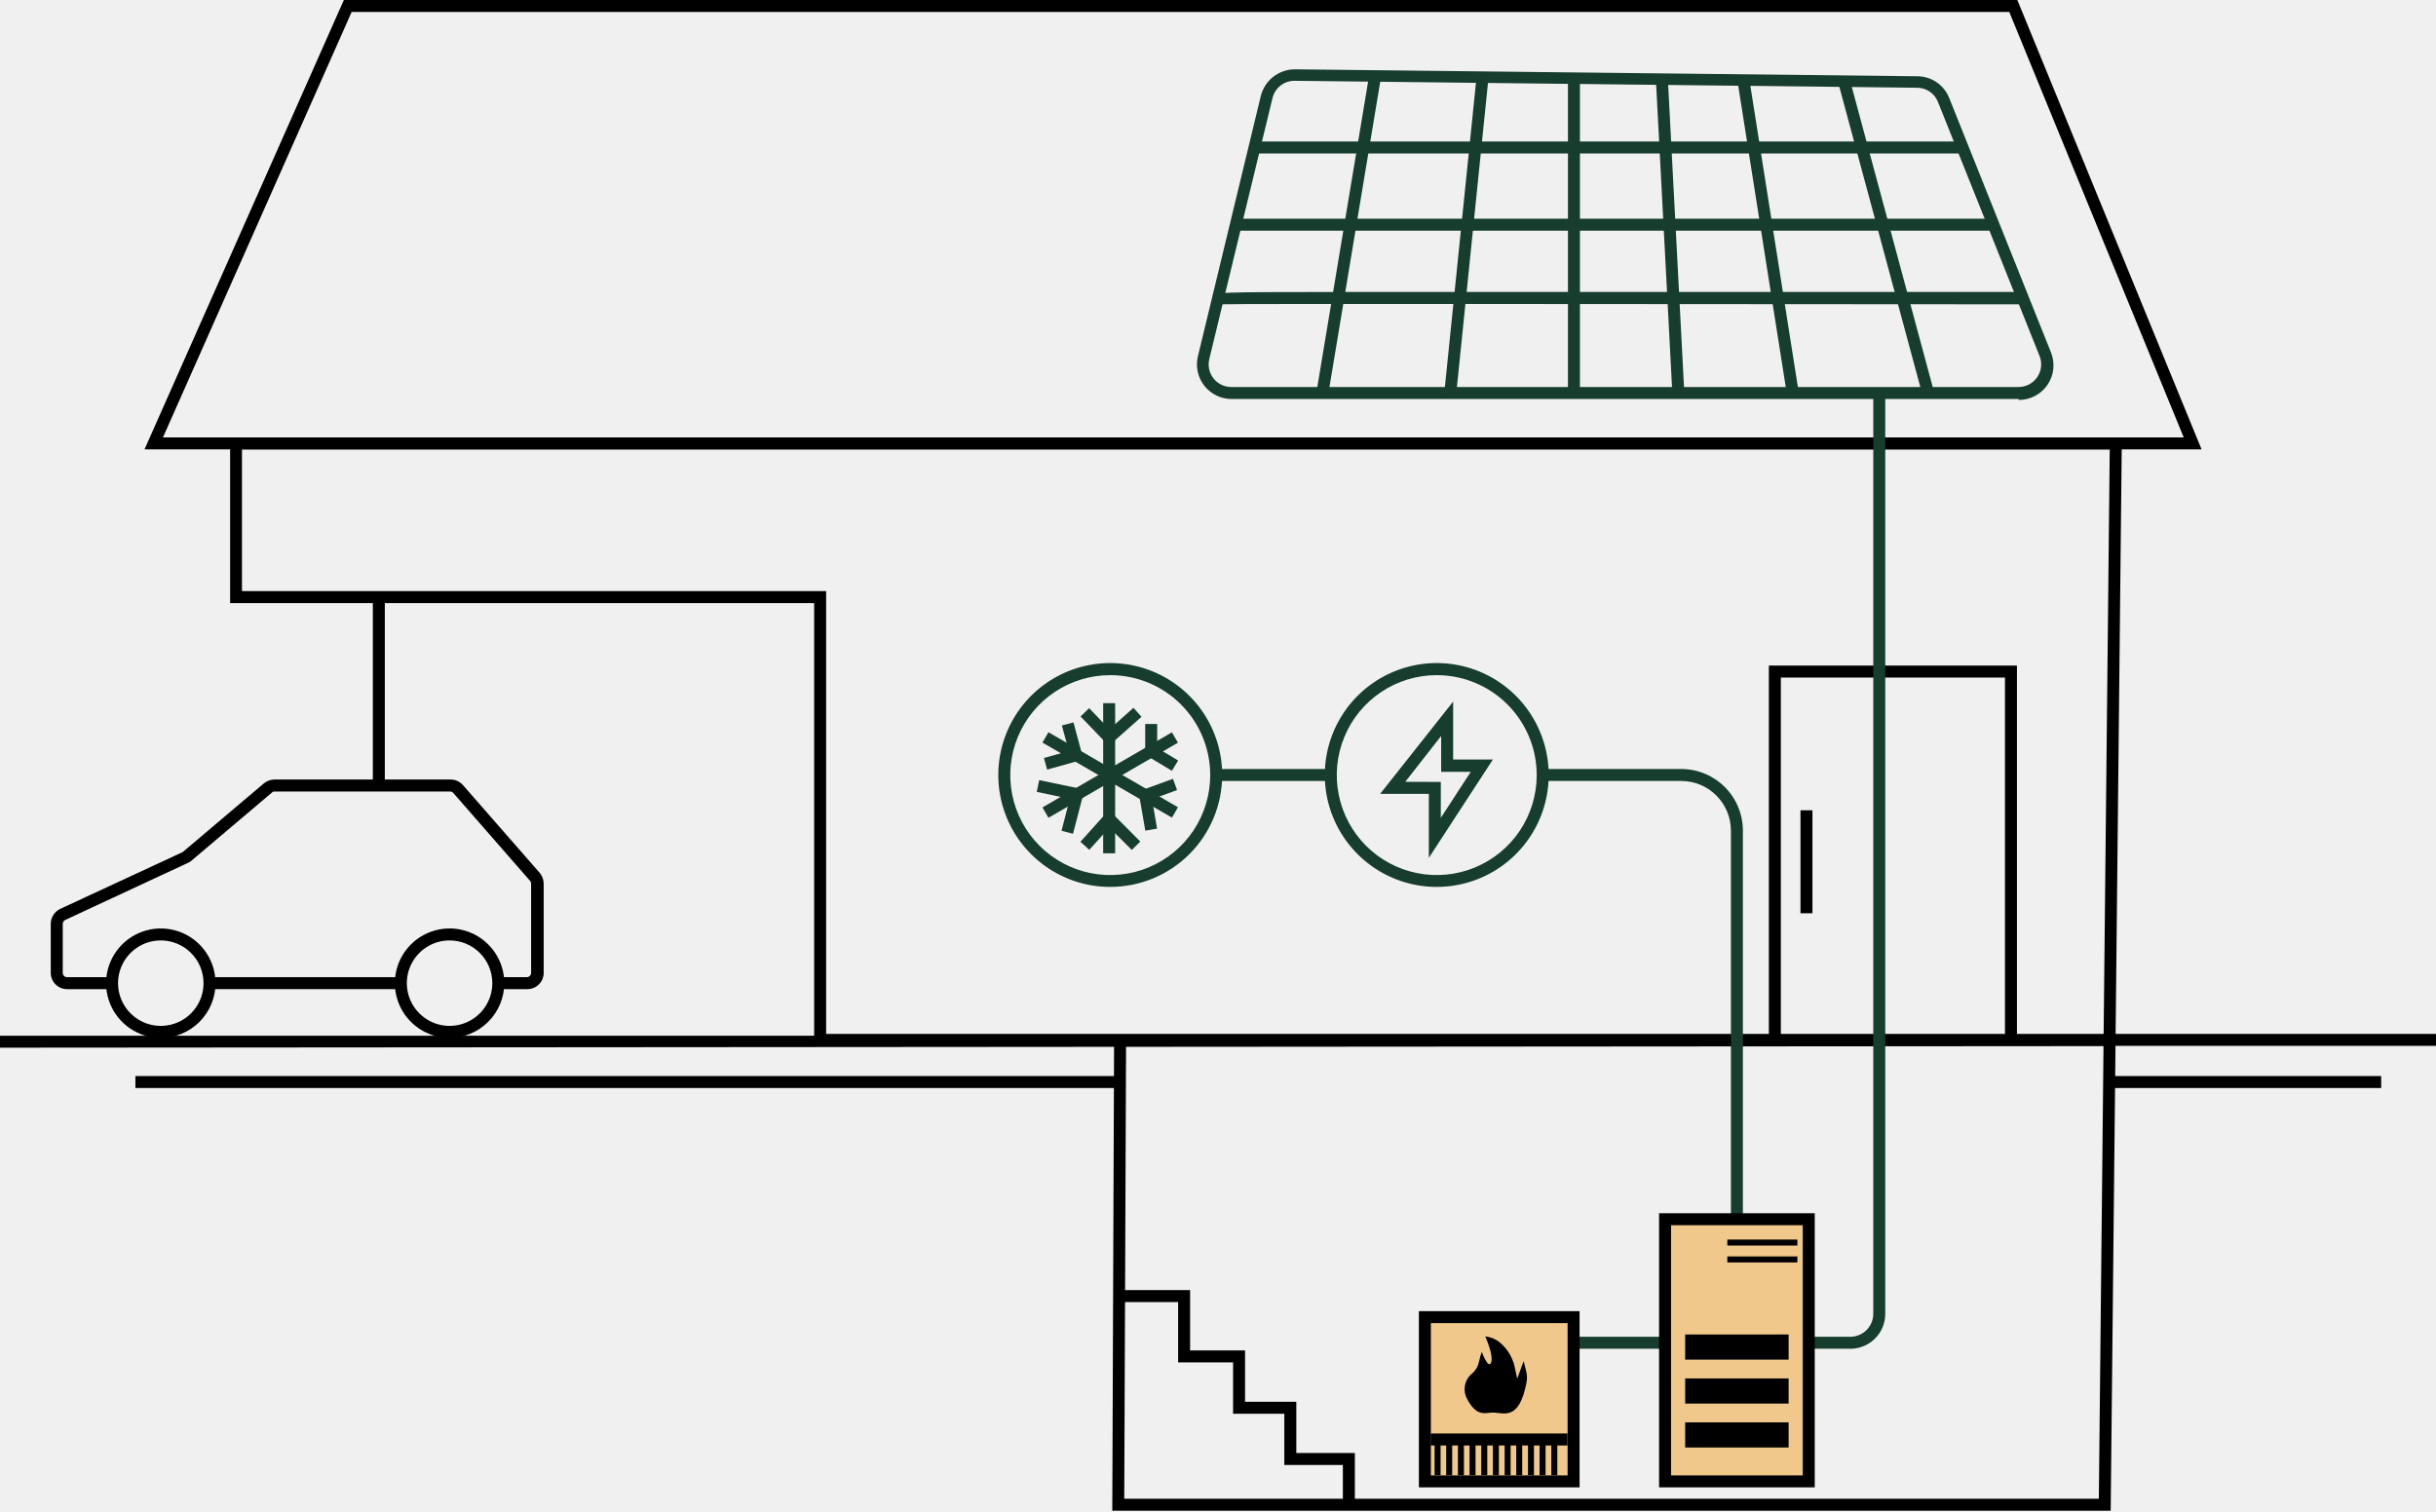
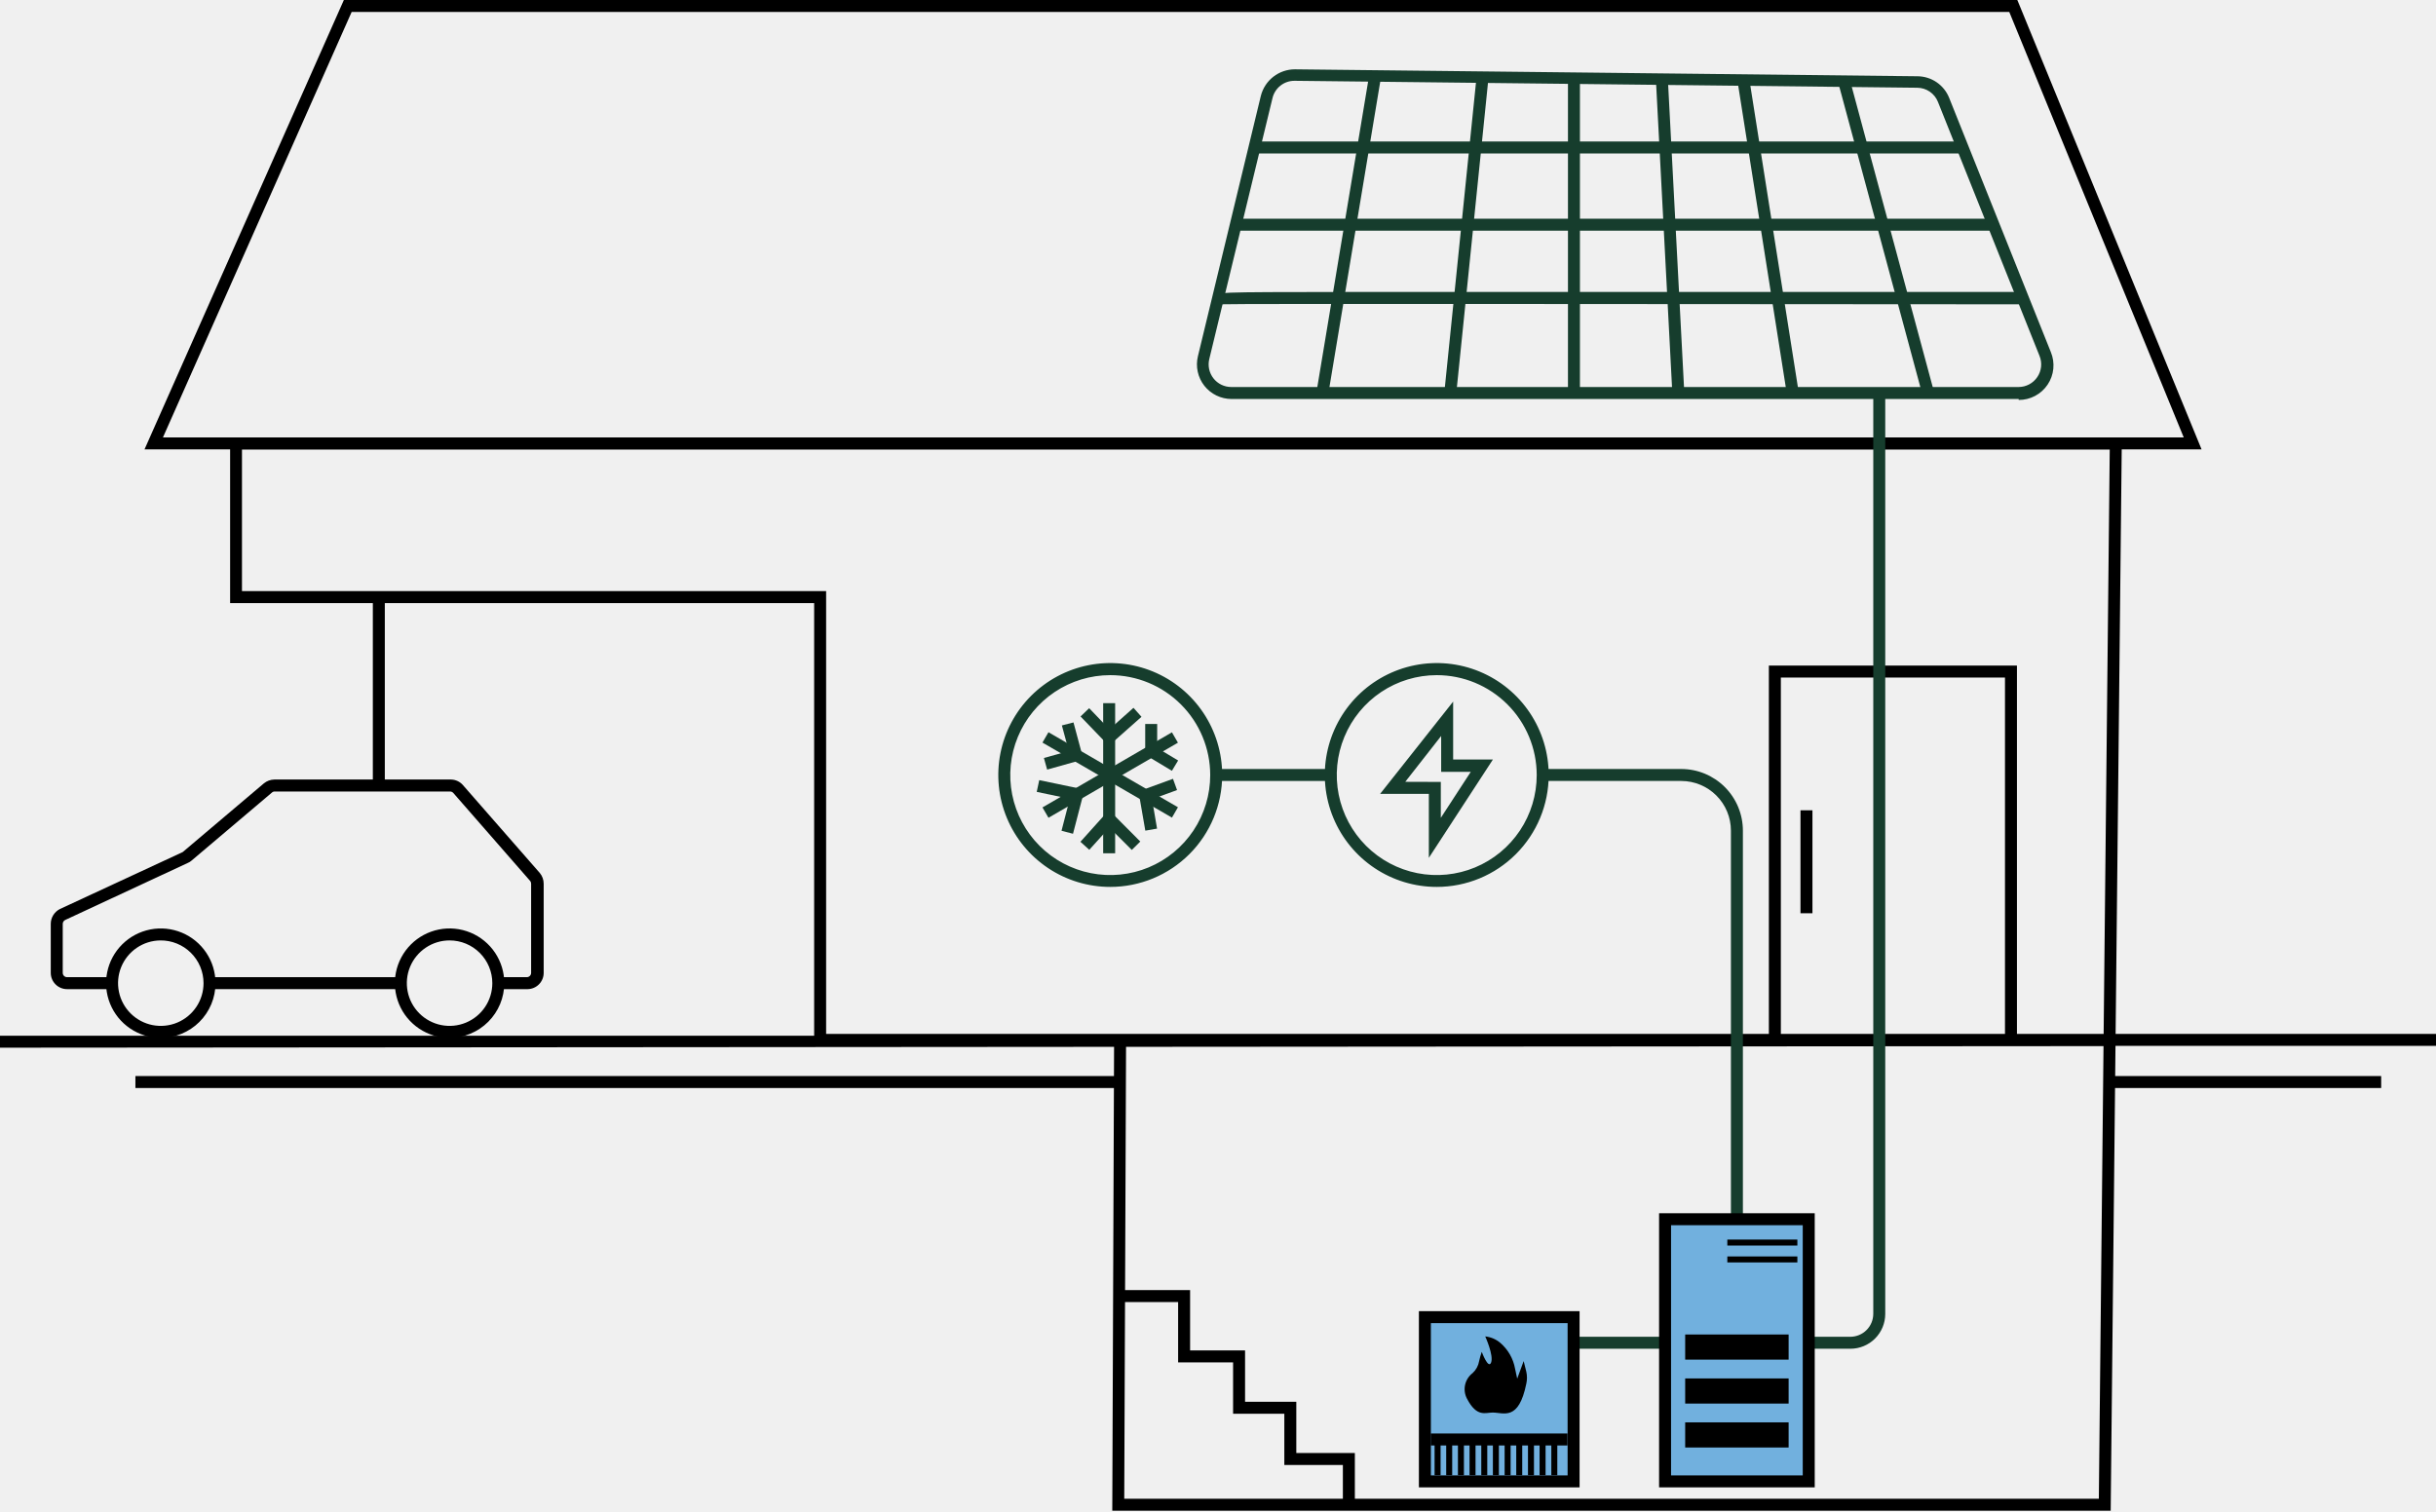
<svg xmlns="http://www.w3.org/2000/svg" width="340" height="211" viewBox="0 0 340 211" fill="none">
  <g clip-path="url(#clip0_483_79)">
    <path d="M307.28 62.733H20.17L47.994 0H281.562L281.779 0.518L307.28 62.733ZM22.743 61.062H304.79L280.442 1.671H49.08L22.743 61.062Z" fill="black" />
    <path d="M294.596 210.891H155.244L155.495 146.137L0 146.254V144.583H113.634V84.189H32.118V61.062H296.151L295.282 144.332H340V146.003H295.265L294.596 210.891ZM156.915 209.22H292.942L293.594 146.036L157.166 146.137L156.915 209.22ZM115.305 144.332H293.611L294.463 62.733H33.773V82.518H115.305V144.332Z" fill="black" />
    <path d="M332.347 150.214H294.379V151.885H332.347V150.214Z" fill="black" />
    <path d="M156.314 150.214H18.9V151.885H156.314V150.214Z" fill="black" />
    <path d="M189.101 210.056H187.429V204.508H179.258V197.356H172.106V190.187H164.435V181.765H156.197V180.094H166.106V188.516H173.777V195.685H180.929V202.837H189.101V210.056Z" fill="black" />
    <path d="M73.662 138.082H70.186V136.411H73.528C73.688 136.411 73.841 136.348 73.953 136.235C74.066 136.122 74.13 135.969 74.13 135.809V123.36C74.13 123.212 74.077 123.069 73.979 122.959L63.267 110.693C63.211 110.629 63.141 110.579 63.063 110.544C62.986 110.51 62.901 110.492 62.816 110.492H38.335C38.264 110.491 38.194 110.503 38.128 110.529C38.062 110.555 38.001 110.593 37.95 110.643L26.738 120.135C26.591 120.269 26.421 120.377 26.236 120.452L9.107 128.423C9.002 128.471 8.913 128.549 8.851 128.647C8.788 128.745 8.756 128.859 8.757 128.975V135.809C8.757 135.969 8.82 136.122 8.933 136.235C9.046 136.348 9.199 136.411 9.358 136.411H15.591V138.082H9.358C8.755 138.082 8.177 137.843 7.751 137.416C7.325 136.99 7.085 136.412 7.085 135.809V128.975C7.085 128.546 7.204 128.125 7.428 127.759C7.652 127.393 7.973 127.097 8.355 126.902L25.501 118.948L36.831 109.356C37.246 109.017 37.765 108.828 38.301 108.821H62.95C63.268 108.827 63.582 108.9 63.87 109.035C64.158 109.171 64.414 109.365 64.621 109.607L75.333 121.856C75.687 122.277 75.882 122.809 75.884 123.36V135.809C75.884 136.404 75.652 136.974 75.236 137.399C74.821 137.824 74.256 138.069 73.662 138.082V138.082Z" fill="black" />
    <path d="M55.931 136.411H29.177V138.082H55.931V136.411Z" fill="black" />
    <path d="M62.749 144.883C61.239 144.883 59.762 144.435 58.506 143.596C57.251 142.757 56.272 141.564 55.694 140.169C55.116 138.773 54.964 137.238 55.259 135.756C55.554 134.275 56.281 132.914 57.349 131.846C58.417 130.778 59.778 130.051 61.259 129.756C62.741 129.461 64.276 129.613 65.672 130.191C67.067 130.769 68.26 131.748 69.099 133.003C69.938 134.259 70.386 135.736 70.386 137.246C70.382 139.27 69.576 141.21 68.144 142.641C66.713 144.073 64.773 144.879 62.749 144.883V144.883ZM62.749 131.28C61.569 131.28 60.416 131.63 59.435 132.286C58.454 132.941 57.689 133.873 57.237 134.963C56.786 136.053 56.668 137.253 56.898 138.41C57.128 139.567 57.696 140.63 58.531 141.465C59.365 142.299 60.428 142.867 61.585 143.097C62.743 143.328 63.942 143.209 65.032 142.758C66.122 142.306 67.054 141.542 67.71 140.561C68.365 139.58 68.715 138.426 68.715 137.246C68.715 135.664 68.086 134.147 66.968 133.028C65.849 131.909 64.331 131.28 62.749 131.28V131.28Z" fill="black" />
    <path d="M22.376 144.884C20.868 144.871 19.398 144.412 18.151 143.564C16.904 142.717 15.936 141.52 15.368 140.123C14.8 138.727 14.659 137.193 14.961 135.717C15.263 134.24 15.995 132.885 17.066 131.824C18.137 130.762 19.497 130.042 20.977 129.752C22.457 129.463 23.989 129.618 25.38 130.198C26.772 130.778 27.961 131.757 28.797 133.011C29.633 134.266 30.079 135.739 30.079 137.247C30.079 138.255 29.88 139.254 29.492 140.185C29.104 141.116 28.535 141.961 27.819 142.671C27.103 143.381 26.253 143.942 25.319 144.322C24.384 144.702 23.384 144.893 22.376 144.884ZM22.376 131.281C21.199 131.294 20.052 131.655 19.08 132.319C18.108 132.982 17.353 133.919 16.912 135.01C16.471 136.101 16.362 137.298 16.6 138.451C16.837 139.604 17.411 140.661 18.248 141.488C19.085 142.316 20.148 142.878 21.303 143.103C22.458 143.327 23.654 143.205 24.741 142.752C25.827 142.298 26.755 141.534 27.407 140.554C28.06 139.575 28.408 138.424 28.408 137.247C28.408 136.458 28.252 135.677 27.948 134.948C27.644 134.22 27.198 133.56 26.637 133.005C26.076 132.45 25.411 132.012 24.679 131.716C23.948 131.42 23.165 131.272 22.376 131.281Z" fill="black" />
    <path d="M53.709 83.353H52.038V109.673H53.709V83.353Z" fill="black" />
    <path d="M248.558 145.235H246.887V92.913H281.512V145.168H279.841V94.584H248.558V145.235Z" fill="black" />
    <path d="M252.969 113.116H251.298V127.488H252.969V113.116Z" fill="black" />
    <path d="M155.645 98.16H153.974V119.116H155.645V98.16Z" fill="#163D2D" />
    <path d="M163.569 102.232L145.501 112.714L146.34 114.159L164.408 103.677L163.569 102.232Z" fill="#163D2D" />
    <path d="M146.337 102.218L145.499 103.664L163.573 114.137L164.41 112.691L146.337 102.218Z" fill="#163D2D" />
    <path d="M154.76 104.109L150.816 100.015L152.019 98.862L154.843 101.803L158.202 98.811L159.322 100.065L154.76 104.109Z" fill="#163D2D" />
    <path d="M163.566 107.601L159.84 105.362V101.067H161.511V104.41L164.435 106.164L163.566 107.601Z" fill="#163D2D" />
    <path d="M159.856 115.957L158.904 110.475L163.717 108.721L164.285 110.292L160.792 111.562L161.494 115.672L159.856 115.957Z" fill="#163D2D" />
    <path d="M157.968 118.648L154.843 115.523L152.036 118.631L150.799 117.511L154.777 113.083L159.155 117.478L157.968 118.648Z" fill="#163D2D" />
    <path d="M149.763 116.392L148.159 115.974L149.312 111.512L144.7 110.543L145.051 108.905L151.367 110.225L149.763 116.392Z" fill="#163D2D" />
    <path d="M146.153 107.435L145.702 105.814L149.178 104.844L148.209 101.268L149.83 100.851L151.217 106.014L146.153 107.435Z" fill="#163D2D" />
    <path d="M154.96 123.811C151.87 123.811 148.849 122.895 146.28 121.178C143.71 119.461 141.707 117.021 140.525 114.166C139.342 111.311 139.033 108.169 139.636 105.138C140.239 102.107 141.727 99.323 143.912 97.138C146.097 94.953 148.881 93.465 151.912 92.862C154.943 92.259 158.084 92.568 160.939 93.751C163.795 94.933 166.235 96.936 167.952 99.506C169.668 102.075 170.585 105.096 170.585 108.186C170.585 112.33 168.939 116.304 166.008 119.235C163.078 122.165 159.104 123.811 154.96 123.811V123.811ZM154.96 94.249C152.2 94.249 149.501 95.068 147.206 96.602C144.911 98.136 143.123 100.316 142.067 102.867C141.011 105.418 140.736 108.224 141.276 110.931C141.816 113.638 143.146 116.125 145.099 118.076C147.053 120.026 149.54 121.354 152.248 121.89C154.956 122.427 157.762 122.148 160.312 121.09C162.861 120.031 165.039 118.24 166.57 115.943C168.102 113.646 168.917 110.947 168.914 108.186C168.909 104.488 167.437 100.944 164.821 98.33C162.205 95.717 158.658 94.249 154.96 94.249V94.249Z" fill="#163D2D" />
    <path d="M200.531 123.811C197.441 123.811 194.42 122.895 191.85 121.178C189.281 119.461 187.278 117.021 186.096 114.166C184.913 111.311 184.604 108.169 185.206 105.138C185.809 102.107 187.297 99.323 189.483 97.138C191.668 94.953 194.452 93.465 197.483 92.862C200.514 92.259 203.655 92.568 206.51 93.751C209.365 94.933 211.806 96.936 213.522 99.506C215.239 102.075 216.156 105.096 216.156 108.186C216.156 112.33 214.509 116.304 211.579 119.235C208.649 122.165 204.675 123.811 200.531 123.811V123.811ZM200.531 94.249C197.77 94.249 195.072 95.068 192.777 96.602C190.482 98.136 188.694 100.316 187.638 102.867C186.582 105.418 186.307 108.224 186.847 110.931C187.386 113.638 188.717 116.125 190.67 118.076C192.623 120.026 195.111 121.354 197.819 121.89C200.527 122.427 203.333 122.148 205.882 121.09C208.432 120.031 210.61 118.24 212.141 115.943C213.672 113.646 214.488 110.947 214.485 108.186C214.48 104.488 213.008 100.944 210.392 98.33C207.775 95.717 204.229 94.249 200.531 94.249V94.249Z" fill="#163D2D" />
    <path d="M199.428 119.75V110.826H192.626L202.82 97.942V106.03H208.368L199.428 119.75ZM201.099 109.155V114.169L205.277 107.752H201.149V102.738L196.136 109.139L201.099 109.155Z" fill="#163D2D" />
    <path d="M185.809 107.351H169.75V109.022H185.809V107.351Z" fill="#163D2D" />
    <path d="M243.261 170.2H241.59V115.957C241.59 114.12 240.861 112.359 239.564 111.059C238.267 109.759 236.508 109.026 234.671 109.022H215.37V107.351H234.671C236.951 107.355 239.135 108.264 240.746 109.877C242.356 111.491 243.261 113.677 243.261 115.957V170.2Z" fill="#163D2D" />
    <path d="M232.399 186.61H219.631V188.281H232.399V186.61Z" fill="#163D2D" />
    <path d="M258.267 188.282H252.452V186.611H258.267C259.112 186.607 259.922 186.269 260.519 185.671C261.117 185.074 261.454 184.264 261.459 183.419V54.862H263.13V183.419C263.13 184.709 262.618 185.946 261.706 186.858C260.794 187.77 259.557 188.282 258.267 188.282Z" fill="#163D2D" />
-     <path d="M252.452 170.2H232.398V206.797H252.452V170.2Z" fill="#F1C88B" />
+     <path d="M252.452 170.2H232.398V206.797H252.452V170.2Z" fill="#71B0DE" />
    <path d="M253.287 207.633H231.563V169.365H253.287V207.633ZM233.234 205.962H251.616V171.036H233.234V205.962Z" fill="black" />
    <path d="M250.864 173.041H241.088V173.877H250.864V173.041Z" fill="black" />
    <path d="M250.864 175.397H241.088V176.233H250.864V175.397Z" fill="black" />
    <path d="M249.644 186.293H235.206V189.802H249.644V186.293Z" fill="black" />
    <path d="M249.644 192.426H235.206V195.935H249.644V192.426Z" fill="black" />
    <path d="M249.644 198.559H235.206V202.068H249.644V198.559Z" fill="black" />
-     <path d="M219.631 183.87H198.876V206.797H219.631V183.87Z" fill="#F1C88B" />
+     <path d="M219.631 183.87H198.876V206.797H219.631V183.87Z" fill="#71B0DE" />
    <path d="M220.467 207.633H198.041V183.034H220.467V207.633ZM199.712 205.962H218.796V184.705H199.712V205.962Z" fill="black" />
    <path d="M208.335 197.189C209.889 197.189 211.961 198.425 213.031 193.161C213.155 192.611 213.155 192.04 213.031 191.49L212.663 190.003L211.761 192.459L211.46 191.056C211.208 189.658 210.482 188.389 209.404 187.463C208.809 186.957 208.076 186.642 207.299 186.561C207.299 186.561 208.502 189.201 208.118 190.204C207.733 191.206 206.814 188.716 206.814 188.716C206.664 189.137 206.541 189.566 206.447 190.003C206.34 190.645 206.023 191.233 205.544 191.674C205.006 192.08 204.631 192.666 204.487 193.325C204.342 193.984 204.439 194.673 204.759 195.267C206.129 197.891 207.332 197.189 208.335 197.189Z" fill="black" />
    <path d="M218.779 200.113H199.695V201.784H218.779V200.113Z" fill="black" />
    <path d="M217.358 200.948H216.523V205.945H217.358V200.948Z" fill="black" />
    <path d="M215.721 200.948H214.885V205.945H215.721V200.948Z" fill="black" />
    <path d="M214.1 200.948H213.265V205.945H214.1V200.948Z" fill="black" />
    <path d="M212.462 200.948H211.627V205.945H212.462V200.948Z" fill="black" />
    <path d="M210.841 200.948H210.006V205.945H210.841V200.948Z" fill="black" />
    <path d="M209.204 200.948H208.368V205.945H209.204V200.948Z" fill="black" />
    <path d="M207.583 200.948H206.747V205.945H207.583V200.948Z" fill="black" />
    <path d="M205.945 200.948H205.109V205.945H205.945V200.948Z" fill="black" />
    <path d="M204.324 200.948H203.489V205.945H204.324V200.948Z" fill="black" />
    <path d="M202.687 200.948H201.851V205.945H202.687V200.948Z" fill="black" />
    <path d="M201.066 200.948H200.23V205.945H201.066V200.948Z" fill="black" />
    <path d="M281.746 55.698H171.872C171.144 55.695 170.426 55.528 169.772 55.208C169.118 54.889 168.544 54.426 168.094 53.854C167.645 53.282 167.33 52.615 167.174 51.904C167.017 51.194 167.024 50.456 167.193 49.748L175.983 13.369C176.253 12.315 176.865 11.38 177.724 10.711C178.583 10.043 179.64 9.679 180.728 9.676L267.625 10.645C268.581 10.651 269.513 10.942 270.302 11.481C271.091 12.02 271.701 12.782 272.054 13.67L286.241 49.147C286.547 49.882 286.666 50.682 286.588 51.475C286.51 52.267 286.238 53.028 285.794 53.69C285.351 54.352 284.751 54.894 284.047 55.267C283.344 55.641 282.559 55.834 281.763 55.831L281.746 55.698ZM180.678 11.28C179.967 11.276 179.276 11.514 178.717 11.954C178.159 12.394 177.766 13.011 177.604 13.703L168.78 50.133C168.669 50.596 168.665 51.078 168.766 51.543C168.868 52.008 169.074 52.444 169.368 52.819C169.662 53.194 170.037 53.497 170.465 53.706C170.893 53.915 171.362 54.025 171.838 54.026H281.746C282.261 54.025 282.768 53.898 283.222 53.655C283.677 53.413 284.065 53.063 284.353 52.636C284.642 52.21 284.821 51.719 284.877 51.207C284.932 50.695 284.861 50.177 284.67 49.698L270.483 14.221C270.253 13.642 269.854 13.144 269.339 12.793C268.824 12.441 268.215 12.252 267.592 12.249L180.695 11.28H180.678Z" fill="#163D2D" />
    <path d="M273.925 19.752H175.08V21.423H273.925V19.752Z" fill="#163D2D" />
    <path d="M278.253 30.531H172.49V32.202H278.253V30.531Z" fill="#163D2D" />
    <path d="M282.414 42.479C244.28 42.479 171.721 42.362 170.15 42.479V41.66L169.315 41.443C169.482 40.775 169.482 40.775 187.697 40.758H226.299C254.39 40.758 282.464 40.758 282.464 40.758L282.414 42.479Z" fill="#163D2D" />
    <path d="M258.181 11.1L256.567 11.535L268.314 55.099L269.927 54.664L258.181 11.1Z" fill="#163D2D" />
    <path d="M244.156 11.036L242.505 11.296L249.4 55.023L251.05 54.763L244.156 11.036Z" fill="#163D2D" />
    <path d="M232.786 10.987L231.117 11.074L233.416 54.93L235.084 54.843L232.786 10.987Z" fill="#163D2D" />
    <path d="M220.517 10.879H218.846V54.862H220.517V10.879Z" fill="#163D2D" />
    <path d="M206.096 10.654L201.591 54.775L203.253 54.945L207.758 10.824L206.096 10.654Z" fill="#163D2D" />
    <path d="M191.112 10.423L183.748 54.717L185.396 54.991L192.761 10.697L191.112 10.423Z" fill="#163D2D" />
  </g>
  <defs>
    <clipPath id="clip0_483_79">
      <rect width="340" height="210.892" fill="white" />
    </clipPath>
  </defs>
</svg>
